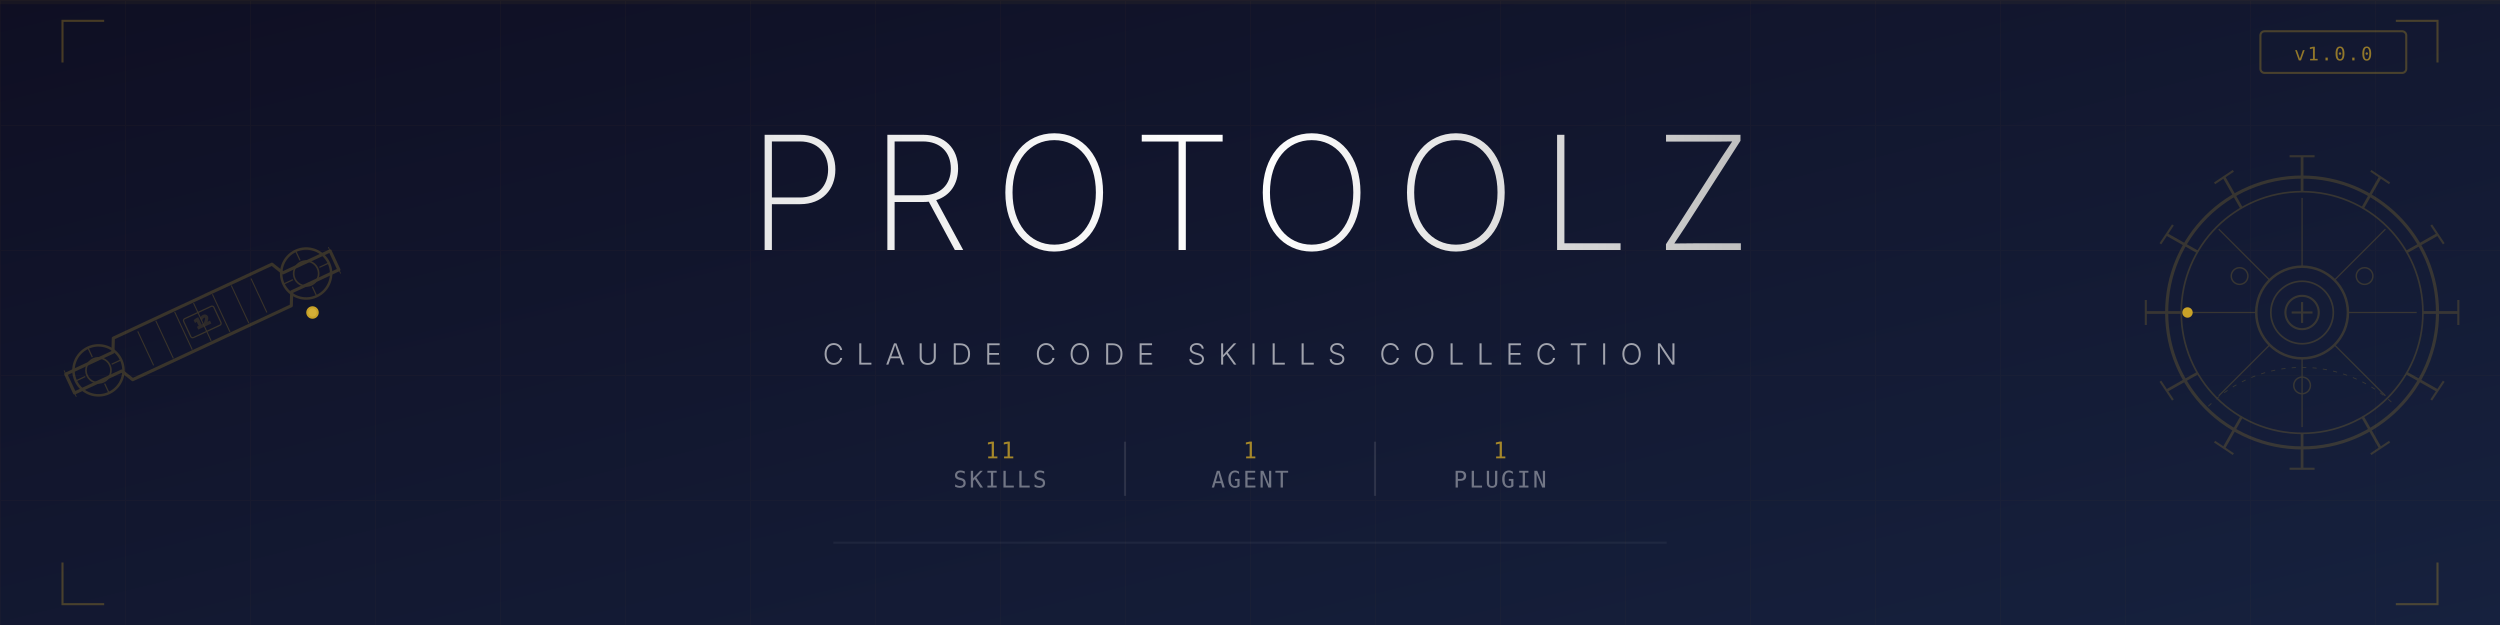
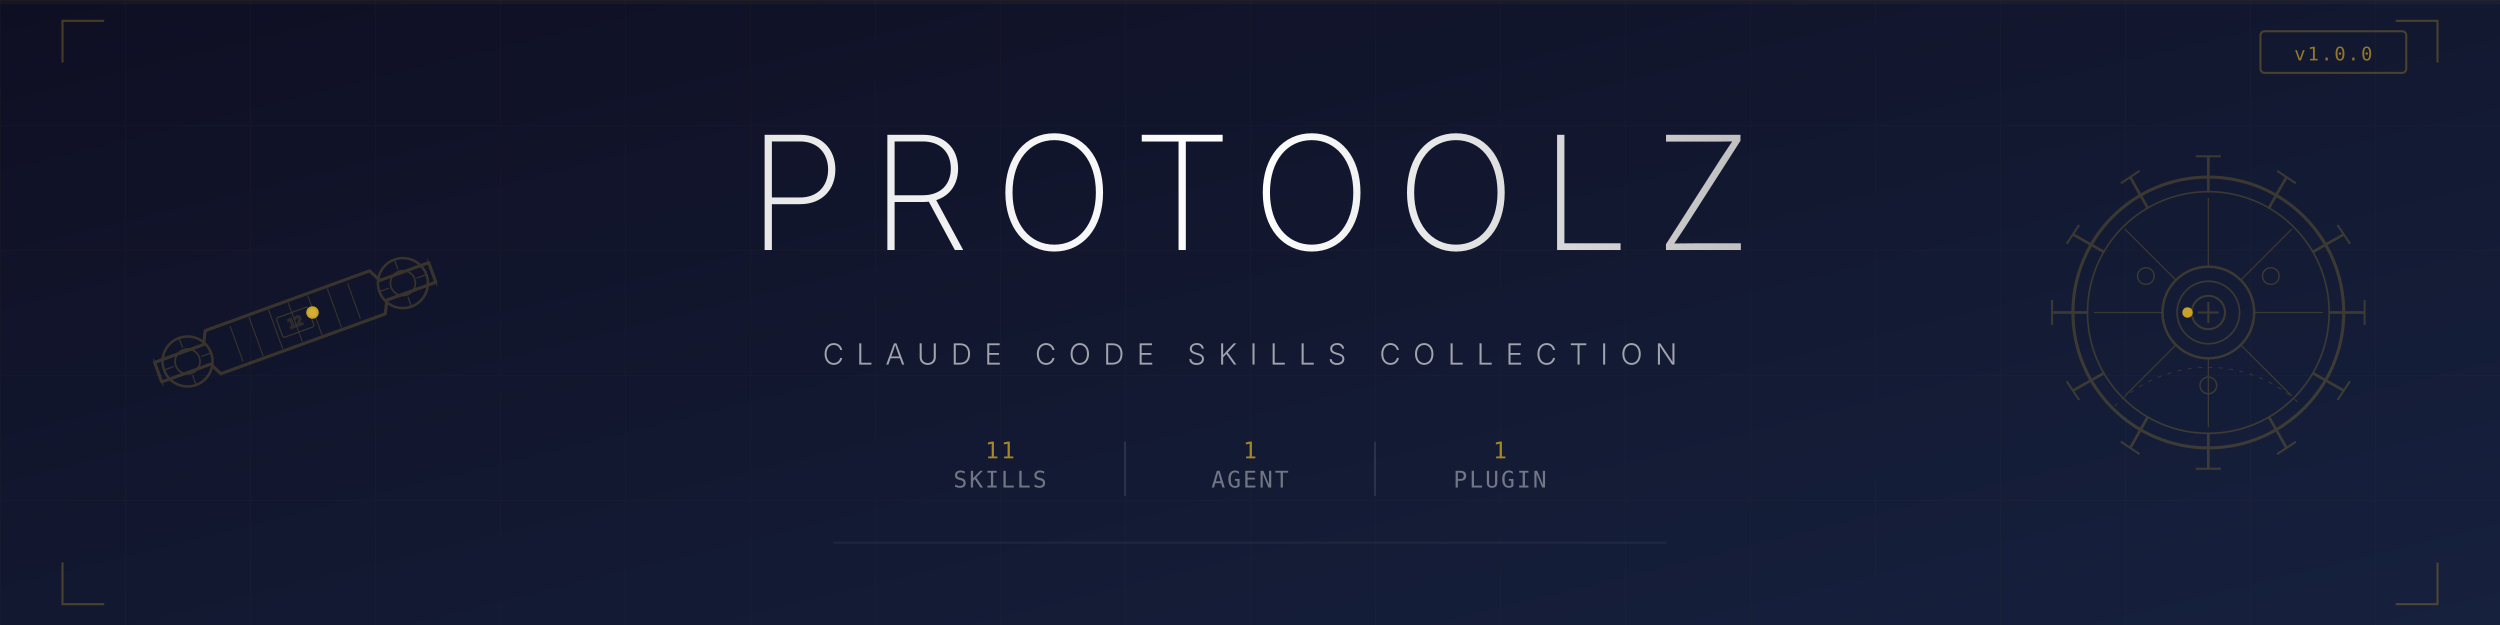
<svg xmlns="http://www.w3.org/2000/svg" viewBox="0 0 1200 300">
  <style>
    @keyframes gradientShift {
      0%, 100% { stop-color: #0f0f23; }
      50% { stop-color: #1a1a2e; }
    }
    @keyframes gradientShift2 {
      0%, 100% { stop-color: #16213e; }
      50% { stop-color: #1f2937; }
    }
    @keyframes float {
      0%, 100% { transform: translateY(0px) rotate(0deg); }
      50% { transform: translateY(-6px) rotate(1deg); }
    }
    @keyframes floatRight {
      0%, 100% { transform: translateY(0px) rotate(0deg); }
      50% { transform: translateY(-5px) rotate(-1deg); }
    }
    @keyframes pulse {
      0%, 100% { opacity: 0.5; }
      50% { opacity: 1; }
    }
    @keyframes orbit {
      0% { transform: rotate(0deg) translateX(70px) rotate(0deg); }
      100% { transform: rotate(360deg) translateX(70px) rotate(-360deg); }
    }
    @keyframes orbit2 {
      0% { transform: rotate(120deg) translateX(55px) rotate(-120deg); }
      100% { transform: rotate(480deg) translateX(55px) rotate(-480deg); }
    }
    @keyframes glow {
      0%, 100% { filter: drop-shadow(0 0 4px rgba(201,162,39,0.3)); }
      50% { filter: drop-shadow(0 0 12px rgba(201,162,39,0.6)); }
    }
    @keyframes textGlow {
      0%, 100% { filter: drop-shadow(0 0 8px rgba(201,162,39,0.2)); }
      50% { filter: drop-shadow(0 0 20px rgba(201,162,39,0.5)); }
    }
    @keyframes scanline {
      0% { transform: translateY(-300px); }
      100% { transform: translateY(300px); }
    }
    .grad-stop1 { animation: gradientShift 10s ease-in-out infinite; }
    .grad-stop2 { animation: gradientShift2 10s ease-in-out infinite; }
    .float-left { animation: float 8s ease-in-out infinite; }
    .float-right { animation: floatRight 9s ease-in-out infinite 0.5s; }
    .pulse { animation: pulse 4s ease-in-out infinite; }
    .orbit1 { animation: orbit 20s linear infinite; }
    .orbit2 { animation: orbit2 16s linear infinite; }
    .glow { animation: glow 3s ease-in-out infinite; }
    .text-glow { animation: textGlow 4s ease-in-out infinite; }
    .scanline { animation: scanline 8s linear infinite; }
  </style>
  <defs>
    <linearGradient id="bgGradient" x1="0%" y1="0%" x2="100%" y2="100%">
      <stop offset="0%" class="grad-stop1" style="stop-color:#0f0f23" />
      <stop offset="100%" class="grad-stop2" style="stop-color:#16213e" />
    </linearGradient>
    <linearGradient id="goldGradient" x1="0%" y1="0%" x2="100%" y2="100%">
      <stop offset="0%" style="stop-color:#c9a227" />
      <stop offset="100%" style="stop-color:#b8860b" />
    </linearGradient>
    <linearGradient id="textGradient" x1="0%" y1="0%" x2="100%" y2="0%">
      <stop offset="0%" style="stop-color:#e8e8e8" />
      <stop offset="50%" style="stop-color:#ffffff" />
      <stop offset="100%" style="stop-color:#c0c0c0" />
    </linearGradient>
    <pattern id="grid" width="60" height="60" patternUnits="userSpaceOnUse">
      <path d="M 60 0 L 0 0 0 60" fill="none" stroke="rgba(201,162,39,0.03)" stroke-width="1" />
    </pattern>
  </defs>
  <rect width="1200" height="300" fill="url(#bgGradient)" />
  <rect width="1200" height="300" fill="url(#grid)" />
-   <g transform="translate(95, 150) rotate(-25)" class="float-left" opacity="0.22" fill="none" stroke="#c9a227">
+   <g transform="translate(140, 150) rotate(-20)" class="float-left" opacity="0.22" fill="none" stroke="#c9a227">
    <path d="M-70,0 L-45,0 L-42,-6 L42,-6 L45,0 L70,0 L70,10 L45,10 L42,16 L-42,16 L-45,10 L-70,10 Z" stroke-width="1.5" stroke-linejoin="round" />
    <circle cx="-55" cy="5" r="12" stroke-width="1.2" />
    <circle cx="-55" cy="5" r="6" stroke-width="0.8" />
    <line x1="-67" y1="5" x2="-62" y2="5" stroke-width="0.6" />
    <line x1="-48" y1="5" x2="-43" y2="5" stroke-width="0.6" />
    <line x1="-55" y1="-7" x2="-55" y2="-2" stroke-width="0.6" />
    <line x1="-55" y1="12" x2="-55" y2="17" stroke-width="0.6" />
    <circle cx="55" cy="5" r="12" stroke-width="1.2" />
    <circle cx="55" cy="5" r="6" stroke-width="0.8" />
    <line x1="43" y1="5" x2="48" y2="5" stroke-width="0.6" />
    <line x1="62" y1="5" x2="67" y2="5" stroke-width="0.6" />
    <line x1="55" y1="-7" x2="55" y2="-2" stroke-width="0.6" />
    <line x1="55" y1="12" x2="55" y2="17" stroke-width="0.6" />
    <line x1="-30" y1="-4" x2="-30" y2="14" stroke-width="0.5" />
    <line x1="-20" y1="-5" x2="-20" y2="15" stroke-width="0.5" />
    <line x1="-10" y1="-5" x2="-10" y2="15" stroke-width="0.5" />
    <line x1="0" y1="-5" x2="0" y2="15" stroke-width="0.5" />
    <line x1="10" y1="-5" x2="10" y2="15" stroke-width="0.5" />
    <line x1="20" y1="-5" x2="20" y2="15" stroke-width="0.5" />
    <line x1="30" y1="-4" x2="30" y2="14" stroke-width="0.5" />
    <rect x="-8" y="0" width="16" height="10" rx="1" stroke-width="0.6" />
    <text x="0" y="7" font-family="monospace" font-size="6" fill="#c9a227" text-anchor="middle" opacity="0.7">12</text>
    <path d="M-70,-2 L-70,12" stroke-width="0.4" />
    <path d="M70,-2 L70,12" stroke-width="0.4" />
  </g>
-   <g transform="translate(1105, 150)" class="float-right" opacity="0.20" fill="none" stroke="#c9a227">
+   <g transform="translate(1060, 150)" class="float-right" opacity="0.22" fill="none" stroke="#c9a227">
    <circle r="65" stroke-width="1.5" />
    <circle r="58" stroke-width="0.8" />
    <circle r="22" stroke-width="1.2" />
    <circle r="15" stroke-width="0.8" />
    <circle r="8" stroke-width="1" />
    <line x1="-5" y1="0" x2="5" y2="0" stroke-width="1" />
    <line x1="0" y1="-5" x2="0" y2="5" stroke-width="1" />
    <g stroke-width="1.3">
      <line x1="0" y1="-58" x2="0" y2="-75" />
      <line x1="29" y1="-50" x2="37.5" y2="-65" />
      <line x1="50" y1="-29" x2="65" y2="-37.5" />
      <line x1="58" y1="0" x2="75" y2="0" />
      <line x1="50" y1="29" x2="65" y2="37.5" />
      <line x1="29" y1="50" x2="37.5" y2="65" />
      <line x1="0" y1="58" x2="0" y2="75" />
      <line x1="-29" y1="50" x2="-37.5" y2="65" />
      <line x1="-50" y1="29" x2="-65" y2="37.5" />
      <line x1="-58" y1="0" x2="-75" y2="0" />
      <line x1="-50" y1="-29" x2="-65" y2="-37.5" />
      <line x1="-29" y1="-50" x2="-37.5" y2="-65" />
    </g>
    <g stroke-width="1">
      <line x1="-6" y1="-75" x2="6" y2="-75" />
      <line x1="33" y1="-68" x2="42" y2="-62" />
      <line x1="62" y1="-42" x2="68" y2="-33" />
      <line x1="75" y1="-6" x2="75" y2="6" />
      <line x1="68" y1="33" x2="62" y2="42" />
      <line x1="42" y1="62" x2="33" y2="68" />
      <line x1="6" y1="75" x2="-6" y2="75" />
      <line x1="-33" y1="68" x2="-42" y2="62" />
      <line x1="-62" y1="42" x2="-68" y2="33" />
      <line x1="-75" y1="6" x2="-75" y2="-6" />
      <line x1="-68" y1="-33" x2="-62" y2="-42" />
      <line x1="-42" y1="-62" x2="-33" y2="-68" />
    </g>
    <g stroke-width="0.6">
      <line x1="22" y1="0" x2="55" y2="0" />
      <line x1="-22" y1="0" x2="-55" y2="0" />
      <line x1="0" y1="22" x2="0" y2="55" />
      <line x1="0" y1="-22" x2="0" y2="-55" />
      <line x1="15.5" y1="15.5" x2="40" y2="40" />
      <line x1="-15.5" y1="15.5" x2="-40" y2="40" />
      <line x1="15.5" y1="-15.5" x2="40" y2="-40" />
      <line x1="-15.5" y1="-15.5" x2="-40" y2="-40" />
    </g>
    <circle cx="0" cy="35" r="4" stroke-width="0.7" />
    <circle cx="30" cy="-17.5" r="4" stroke-width="0.7" />
    <circle cx="-30" cy="-17.5" r="4" stroke-width="0.7" />
    <path d="M-45,45 A63.6,63.6 0 0,1 45,45" stroke-width="0.4" stroke-dasharray="2,3" />
  </g>
  <rect width="1200" height="2" fill="rgba(201,162,39,0.05)" class="scanline" />
  <g transform="translate(150, 150)">
    <circle r="3" fill="#c9a227" class="orbit1 glow" />
    <circle r="2" fill="#d4af37" class="orbit2 glow" />
  </g>
  <g transform="translate(1050, 150)">
    <circle r="2.5" fill="#c9a227" class="orbit2 glow" style="animation-delay: 5s;" />
  </g>
  <g class="text-glow">
    <text x="600" y="120" font-family="'SF Pro Display', 'Inter', -apple-system, system-ui, sans-serif" font-size="76" font-weight="200" letter-spacing="12" fill="url(#textGradient)" text-anchor="middle">
      PROTOOLZ
    </text>
  </g>
  <line x1="400" y1="140" x2="800" y2="140" stroke="url(#goldGradient)" stroke-width="1" opacity="0.6" />
  <text x="600" y="175" font-family="'SF Pro Text', 'Inter', -apple-system, system-ui, sans-serif" font-size="14" font-weight="300" letter-spacing="6" fill="rgba(255,255,255,0.6)" text-anchor="middle">
    CLAUDE CODE SKILLS COLLECTION
  </text>
  <g transform="translate(600, 220)" font-family="'SF Mono', 'JetBrains Mono', monospace" font-size="11" letter-spacing="1">
    <text x="-120" y="0" fill="rgba(201,162,39,0.8)" text-anchor="middle" font-weight="500">11</text>
    <text x="-120" y="14" fill="rgba(255,255,255,0.4)" text-anchor="middle" font-weight="300">SKILLS</text>
    <line x1="-60" y1="-8" x2="-60" y2="18" stroke="rgba(255,255,255,0.1)" stroke-width="1" />
    <text x="0" y="0" fill="rgba(201,162,39,0.8)" text-anchor="middle" font-weight="500">1</text>
    <text x="0" y="14" fill="rgba(255,255,255,0.4)" text-anchor="middle" font-weight="300">AGENT</text>
    <line x1="60" y1="-8" x2="60" y2="18" stroke="rgba(255,255,255,0.1)" stroke-width="1" />
    <text x="120" y="0" fill="rgba(201,162,39,0.8)" text-anchor="middle" font-weight="500">1</text>
    <text x="120" y="14" fill="rgba(255,255,255,0.4)" text-anchor="middle" font-weight="300">PLUGIN</text>
  </g>
  <rect x="400" y="260" width="400" height="1" fill="rgba(255,255,255,0.05)" />
  <rect x="400" y="260" height="1" fill="url(#goldGradient)" opacity="0.6">
    <animate attributeName="width" values="0;400;400;0" dur="6s" repeatCount="indefinite" />
    <animate attributeName="x" values="600;400;400;600" dur="6s" repeatCount="indefinite" />
  </rect>
  <path d="M 30 30 L 30 10 L 50 10" fill="none" stroke="rgba(201,162,39,0.3)" stroke-width="1" />
  <path d="M 1170 30 L 1170 10 L 1150 10" fill="none" stroke="rgba(201,162,39,0.3)" stroke-width="1" />
  <path d="M 30 270 L 30 290 L 50 290" fill="none" stroke="rgba(201,162,39,0.3)" stroke-width="1" />
  <path d="M 1170 270 L 1170 290 L 1150 290" fill="none" stroke="rgba(201,162,39,0.3)" stroke-width="1" />
  <g transform="translate(1120, 25)">
    <rect x="-35" y="-10" width="70" height="20" rx="2" fill="none" stroke="rgba(201,162,39,0.3)" stroke-width="1" />
    <text x="0" y="4" font-family="'SF Mono', monospace" font-size="9" fill="rgba(201,162,39,0.7)" text-anchor="middle" letter-spacing="1">v1.0.0</text>
  </g>
</svg>
